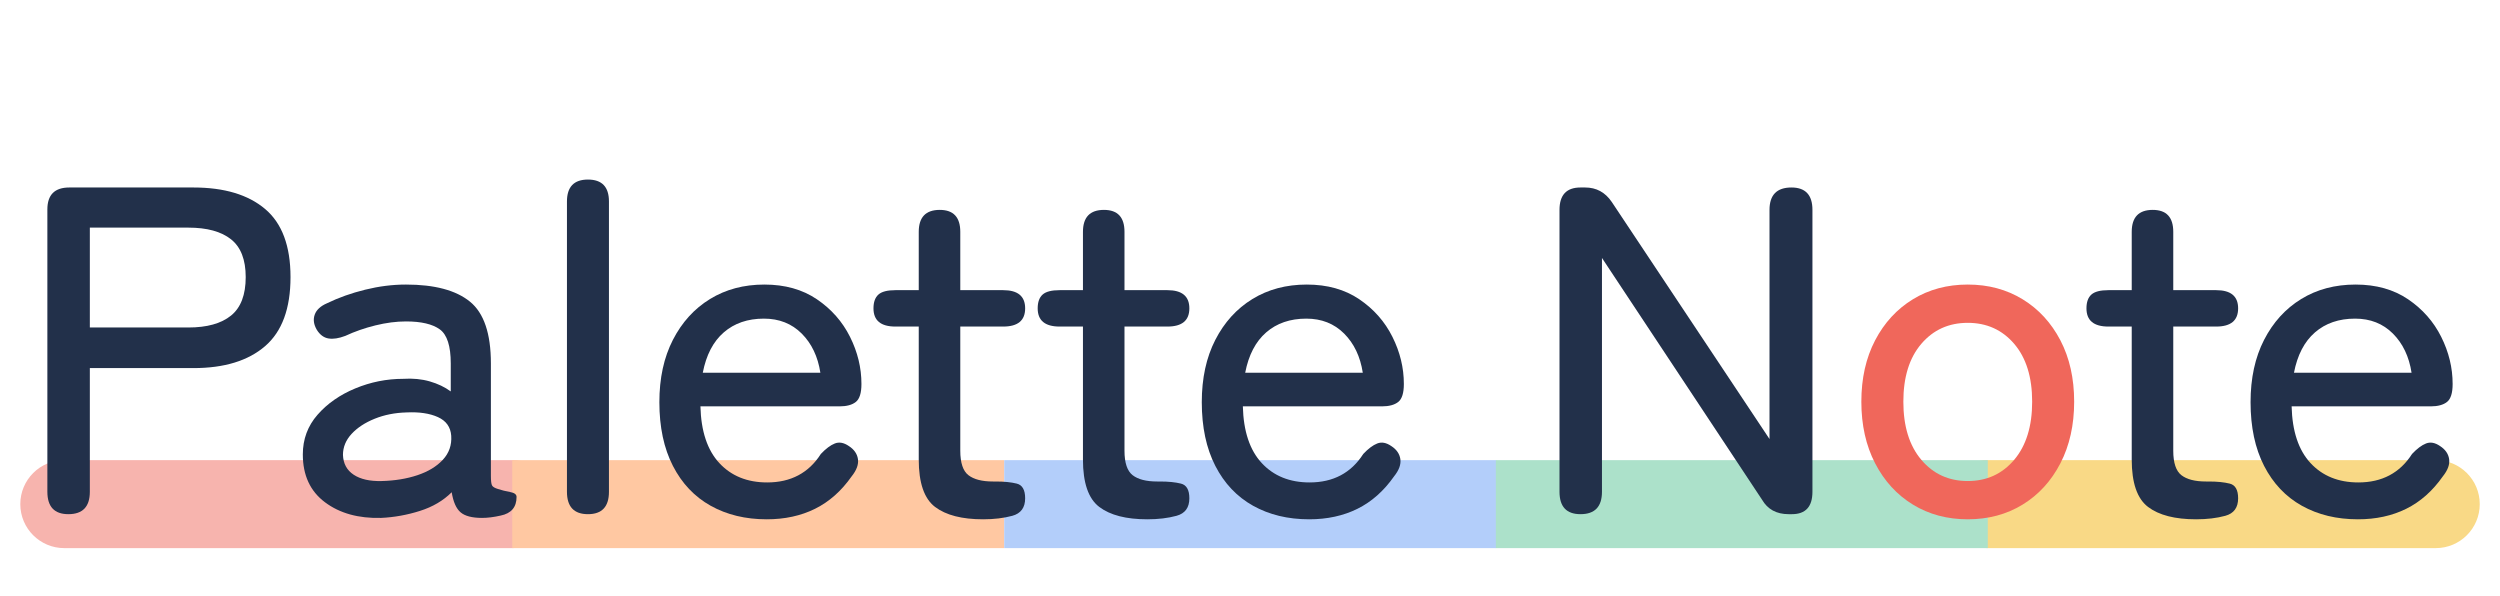
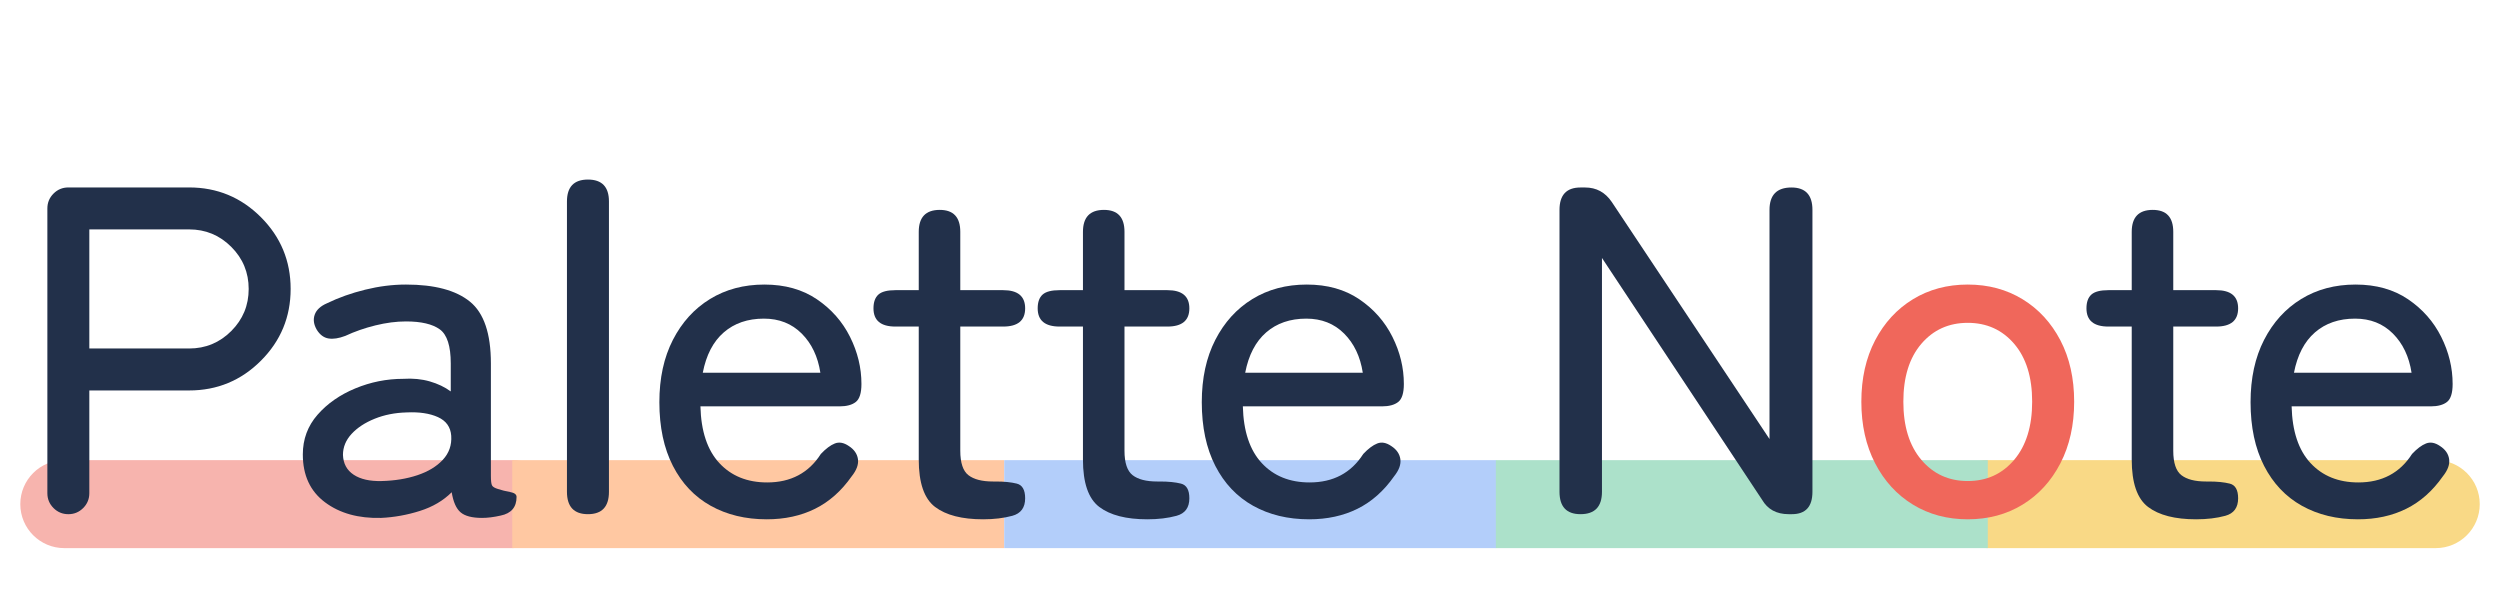
<svg xmlns="http://www.w3.org/2000/svg" viewBox="-14 -32 738.886 176">
  <path fill="#F7B4AE" d="M5,104 L137.4,104 A13 13 0 0 1 150.4,117 L150.4,117 A13 13 0 0 1 137.4,130 L5,130 A13 13 0 0 1 -8,117 L-8,117 A13 13 0 0 1 5,104 Z" />
  <path fill="#F9D986" d="M573.5,104 L705.9,104 A13 13 0 0 1 718.9,117 L718.9,117 A13 13 0 0 1 705.9,130 L573.5,130 A13 13 0 0 1 560.5,117 L560.5,117 A13 13 0 0 1 573.5,104 Z" />
  <path fill="#FFC8A2" d="M137.4,104 L282.8,104 L282.8,130 L137.4,130 L137.4,104 Z" />
  <path fill="#B3CEFA" d="M282.8,104 L428.2,104 L428.2,130 L282.8,130 L282.8,104 Z" />
  <path fill="#ACE1CA" d="M428.1,104 L573.5,104 L573.5,130 L428.1,130 L428.1,104 Z" />
-   <path fill="#22304A" d="M6.207,119.966 Q0,119.966 0,113.345 L0,29.897 Q0,23.414 6.483,23.414 L43.172,23.414 Q56.828,23.414 64.345,29.759 Q71.862,36.103 71.862,49.897 Q71.862,63.828 64.345,70.31 Q56.828,76.793 43.172,76.793 L12.552,76.793 L12.552,113.345 Q12.552,119.966 6.207,119.966 Z M12.552,64.793 L41.655,64.793 Q49.931,64.793 54.276,61.276 Q58.621,57.759 58.621,49.897 Q58.621,42.172 54.276,38.724 Q49.931,35.276 41.655,35.276 L12.552,35.276 Z" />
+   <path fill="#22304A" d="M0,113.77 L0,29.6 Q0,27.032 1.816,25.216 Q3.632,23.4 6.2,23.4 L41.9,23.4 Q54.326,23.4 63.113,32.187 Q71.9,40.974 71.9,53.4 Q71.9,65.826 63.113,74.613 Q54.326,83.4 41.9,83.4 L12.4,83.4 L12.4,113.77 Q12.4,116.338 10.584,118.154 Q8.768,119.97 6.2,119.97 Q3.632,119.97 1.816,118.154 Q0,116.338 0,113.77 Z M12.4,71 L41.9,71 Q49.19,71 54.345,65.845 Q59.5,60.69 59.5,53.4 Q59.5,46.11 54.345,40.955 Q49.19,35.8 41.9,35.8 L12.4,35.8 L12.4,71 Z" />
  <path fill="#22304A" d="M98.672,121.069 Q88.603,121.345 82.052,116.448 Q75.5,111.552 75.5,102.31 Q75.5,95.552 79.845,90.586 Q84.19,85.621 91.017,82.793 Q97.845,79.966 105.155,79.966 Q109.431,79.69 113.017,80.724 Q116.603,81.759 119.224,83.69 L119.224,75.414 Q119.224,67.69 115.983,65.345 Q112.741,63 105.983,63 Q101.707,63 96.948,64.172 Q92.19,65.345 88.052,67.276 Q85.155,68.379 83.086,68.034 Q81.017,67.69 79.638,65.483 Q78.259,63.138 79.017,61 Q79.776,58.862 82.672,57.621 Q87.776,55.138 93.914,53.621 Q100.052,52.103 105.983,52.103 Q118.672,52.103 124.879,57.138 Q131.086,62.172 131.086,75.414 L131.086,108.655 Q131.086,110.862 131.431,111.483 Q131.776,112.103 133.155,112.517 Q134.81,113.069 136.741,113.414 Q138.672,113.759 138.672,114.862 Q138.672,119.414 133.983,120.379 Q130.948,121.069 128.466,121.069 Q124.052,121.069 122.121,119.414 Q120.19,117.759 119.5,113.483 Q115.776,117.207 110.121,119 Q104.466,120.793 98.672,121.069 Z M98.81,110.172 Q104.603,110.034 109.362,108.448 Q114.121,106.862 116.879,103.897 Q119.638,100.931 119.362,96.793 Q119.086,92.931 115.431,91.276 Q111.776,89.621 106.121,89.897 Q101.017,90.034 96.741,91.759 Q92.466,93.483 89.914,96.241 Q87.362,99 87.362,102.448 Q87.5,106.31 90.534,108.31 Q93.569,110.31 98.81,110.172 Z" />
  <path fill="#22304A" d="M159.771,119.966 Q153.565,119.966 153.565,113.345 L153.565,27.552 Q153.565,21.069 159.771,21.069 Q165.978,21.069 165.978,27.552 L165.978,113.345 Q165.978,119.966 159.771,119.966 Z" />
  <path fill="#22304A" d="M212.603,121.483 Q203.224,121.483 196.052,117.483 Q188.879,113.483 184.879,105.69 Q180.879,97.897 180.879,86.862 Q180.879,76.241 184.879,68.448 Q188.879,60.655 195.845,56.379 Q202.81,52.103 211.914,52.103 Q221.017,52.103 227.431,56.448 Q233.845,60.793 237.224,67.552 Q240.603,74.31 240.603,81.483 Q240.603,85.483 238.948,86.793 Q237.293,88.103 234.121,88.103 L193.017,88.103 Q193.293,99.138 198.603,104.862 Q203.914,110.586 212.741,110.586 Q223.224,110.586 228.603,102.172 Q230.81,99.828 232.741,99.069 Q234.672,98.31 236.879,99.828 Q239.224,101.345 239.569,103.69 Q239.914,106.034 237.707,108.793 Q233.155,115.276 226.879,118.379 Q220.603,121.483 212.603,121.483 Z M193.707,78.172 L228.465,78.172 Q227.362,71 222.948,66.586 Q218.534,62.172 211.776,62.172 Q204.603,62.172 199.914,66.241 Q195.224,70.31 193.707,78.172 Z" />
  <path fill="#22304A" d="M276.574,121.483 Q267.195,121.483 262.367,117.828 Q257.54,114.172 257.54,103.828 L257.54,64.517 L250.643,64.517 Q244.16,64.517 244.16,59.138 Q244.16,56.379 245.609,55.069 Q247.057,53.759 250.643,53.759 L257.54,53.759 L257.54,36.517 Q257.54,30.034 263.747,30.034 Q269.816,30.034 269.816,36.517 L269.816,53.759 L282.505,53.759 Q288.988,53.759 288.988,59.138 Q288.988,64.517 282.505,64.517 L269.816,64.517 L269.816,101.207 Q269.816,106.586 272.229,108.448 Q274.643,110.31 279.471,110.31 Q279.747,110.31 280.298,110.31 Q284.022,110.31 286.505,110.931 Q288.988,111.552 288.988,115.276 Q288.988,119.414 285.195,120.448 Q281.402,121.483 276.574,121.483 Z" />
  <path fill="#22304A" d="M325.105,121.483 Q315.726,121.483 310.899,117.828 Q306.071,114.172 306.071,103.828 L306.071,64.517 L299.174,64.517 Q292.692,64.517 292.692,59.138 Q292.692,56.379 294.14,55.069 Q295.588,53.759 299.174,53.759 L306.071,53.759 L306.071,36.517 Q306.071,30.034 312.278,30.034 Q318.347,30.034 318.347,36.517 L318.347,53.759 L331.036,53.759 Q337.519,53.759 337.519,59.138 Q337.519,64.517 331.036,64.517 L318.347,64.517 L318.347,101.207 Q318.347,106.586 320.761,108.448 Q323.174,110.31 328.002,110.31 Q328.278,110.31 328.83,110.31 Q332.554,110.31 335.036,110.931 Q337.519,111.552 337.519,115.276 Q337.519,119.414 333.726,120.448 Q329.933,121.483 325.105,121.483 Z" />
  <path fill="#22304A" d="M372.916,121.483 Q363.536,121.483 356.364,117.483 Q349.192,113.483 345.192,105.69 Q341.192,97.897 341.192,86.862 Q341.192,76.241 345.192,68.448 Q349.192,60.655 356.157,56.379 Q363.123,52.103 372.226,52.103 Q381.33,52.103 387.743,56.448 Q394.157,60.793 397.536,67.552 Q400.916,74.31 400.916,81.483 Q400.916,85.483 399.261,86.793 Q397.605,88.103 394.433,88.103 L353.33,88.103 Q353.605,99.138 358.916,104.862 Q364.226,110.586 373.054,110.586 Q383.536,110.586 388.916,102.172 Q391.123,99.828 393.054,99.069 Q394.985,98.31 397.192,99.828 Q399.536,101.345 399.881,103.69 Q400.226,106.034 398.019,108.793 Q393.468,115.276 387.192,118.379 Q380.916,121.483 372.916,121.483 Z M354.019,78.172 L388.778,78.172 Q387.674,71 383.261,66.586 Q378.847,62.172 372.088,62.172 Q364.916,62.172 360.226,66.241 Q355.536,70.31 354.019,78.172 Z" />
  <path fill="#22304A" d="M453.123,119.966 Q446.916,119.966 446.916,113.345 L446.916,30.034 Q446.916,23.414 453.123,23.414 L454.502,23.414 Q459.468,23.414 462.364,27.69 L508.985,97.759 L508.985,30.034 Q508.985,23.414 515.468,23.414 Q521.674,23.414 521.674,30.034 L521.674,113.345 Q521.674,119.966 515.605,119.966 L514.64,119.966 Q509.261,119.966 506.778,115.69 L459.468,44.241 L459.468,113.345 Q459.468,119.966 453.123,119.966 Z" />
  <path fill="#F0675B" d="M567.579,121.483 Q558.475,121.483 551.372,117.138 Q544.268,112.793 540.199,104.931 Q536.13,97.069 536.13,86.724 Q536.13,76.379 540.199,68.586 Q544.268,60.793 551.372,56.448 Q558.475,52.103 567.579,52.103 Q576.682,52.103 583.786,56.448 Q590.889,60.793 594.958,68.586 Q599.027,76.379 599.027,86.724 Q599.027,97.069 594.958,104.931 Q590.889,112.793 583.786,117.138 Q576.682,121.483 567.579,121.483 Z M567.579,110.172 Q575.992,110.172 581.303,103.897 Q586.613,97.621 586.613,86.724 Q586.613,75.828 581.303,69.621 Q575.992,63.414 567.579,63.414 Q559.165,63.414 553.855,69.621 Q548.544,75.828 548.544,86.724 Q548.544,97.621 553.855,103.897 Q559.165,110.172 567.579,110.172 Z" />
  <path fill="#22304A" d="M635.075,121.483 Q625.696,121.483 620.869,117.828 Q616.041,114.172 616.041,103.828 L616.041,64.517 L609.144,64.517 Q602.662,64.517 602.662,59.138 Q602.662,56.379 604.11,55.069 Q605.558,53.759 609.144,53.759 L616.041,53.759 L616.041,36.517 Q616.041,30.034 622.248,30.034 Q628.317,30.034 628.317,36.517 L628.317,53.759 L641.006,53.759 Q647.489,53.759 647.489,59.138 Q647.489,64.517 641.006,64.517 L628.317,64.517 L628.317,101.207 Q628.317,106.586 630.731,108.448 Q633.144,110.31 637.972,110.31 Q638.248,110.31 638.8,110.31 Q642.524,110.31 645.006,110.931 Q647.489,111.552 647.489,115.276 Q647.489,119.414 643.696,120.448 Q639.903,121.483 635.075,121.483 Z" />
  <path fill="#22304A" d="M682.886,121.483 Q673.506,121.483 666.334,117.483 Q659.162,113.483 655.162,105.69 Q651.162,97.897 651.162,86.862 Q651.162,76.241 655.162,68.448 Q659.162,60.655 666.127,56.379 Q673.093,52.103 682.196,52.103 Q691.3,52.103 697.713,56.448 Q704.127,60.793 707.506,67.552 Q710.886,74.31 710.886,81.483 Q710.886,85.483 709.231,86.793 Q707.575,88.103 704.403,88.103 L663.3,88.103 Q663.575,99.138 668.886,104.862 Q674.196,110.586 683.024,110.586 Q693.506,110.586 698.886,102.172 Q701.093,99.828 703.024,99.069 Q704.955,98.31 707.162,99.828 Q709.506,101.345 709.851,103.69 Q710.196,106.034 707.989,108.793 Q703.438,115.276 697.162,118.379 Q690.886,121.483 682.886,121.483 Z M663.989,78.172 L698.748,78.172 Q697.644,71 693.231,66.586 Q688.817,62.172 682.058,62.172 Q674.886,62.172 670.196,66.241 Q665.506,70.31 663.989,78.172 Z" />
</svg>
